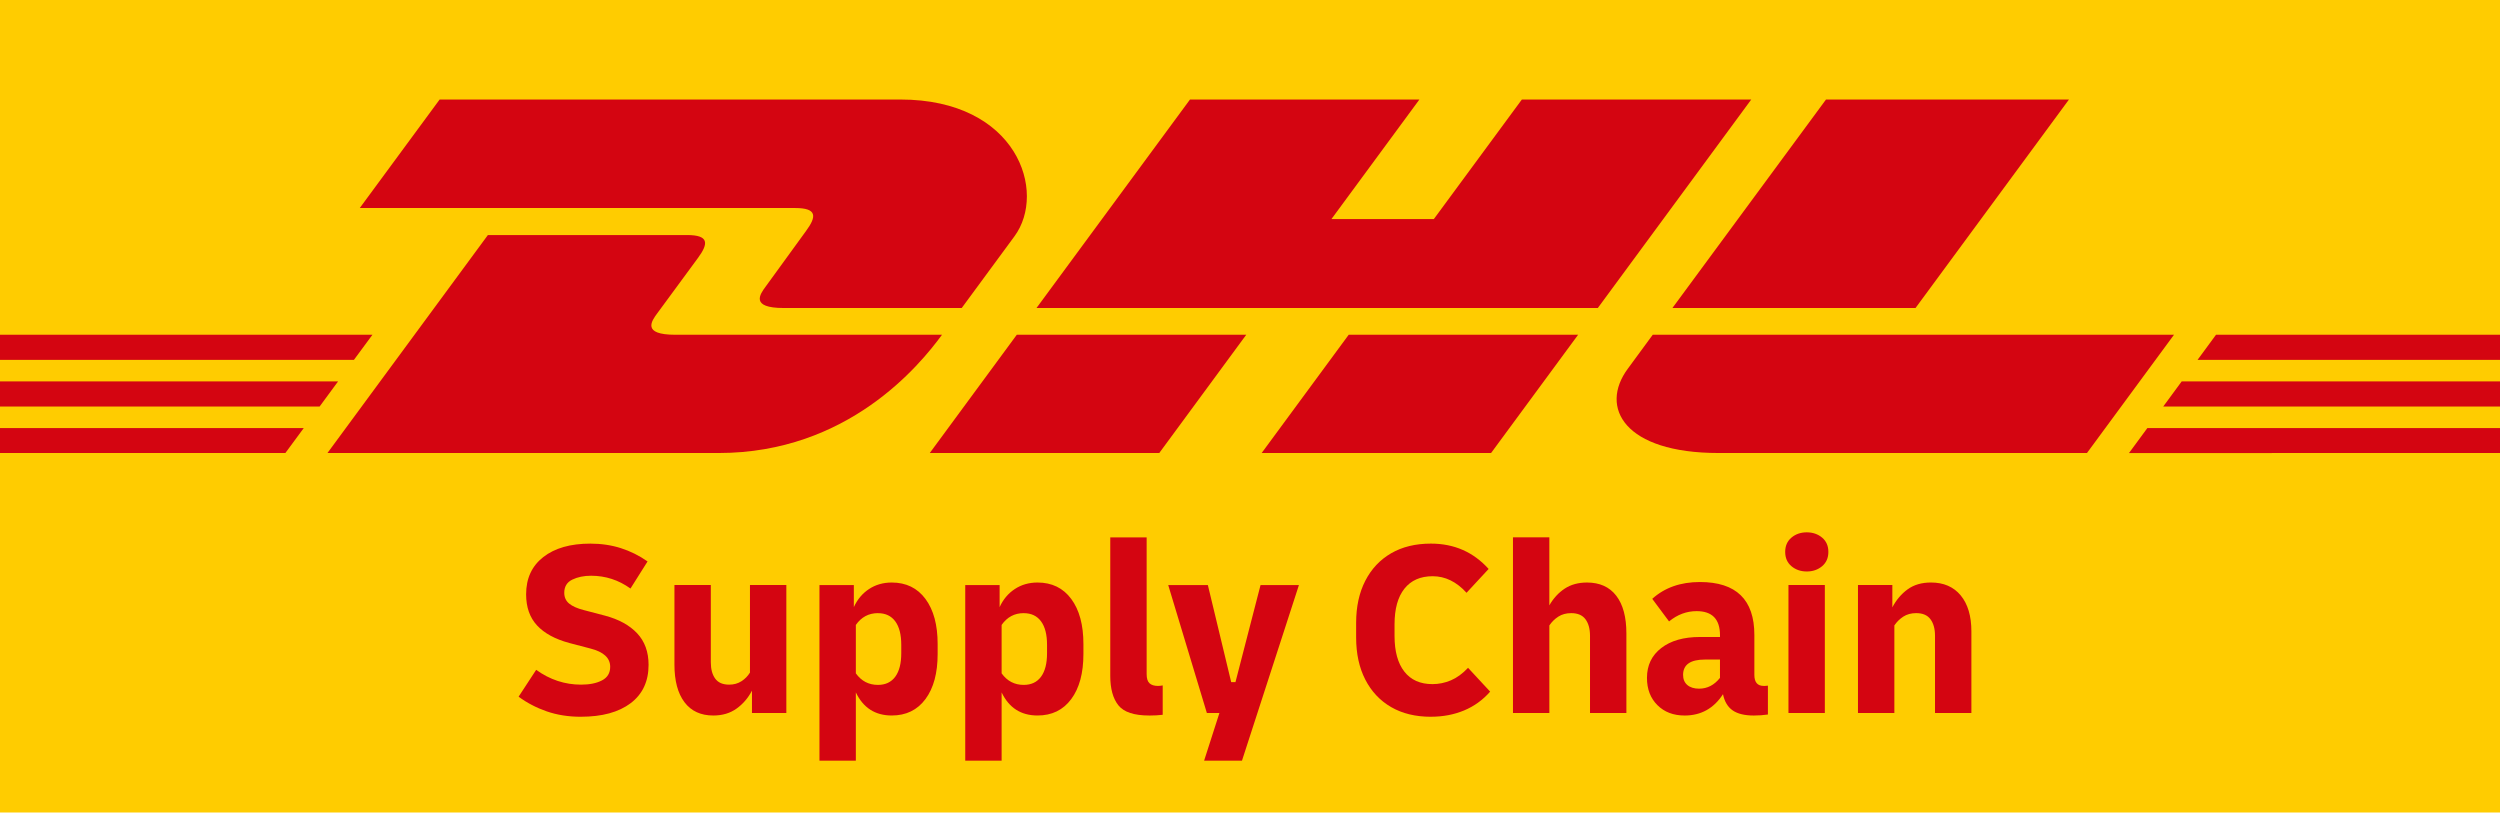
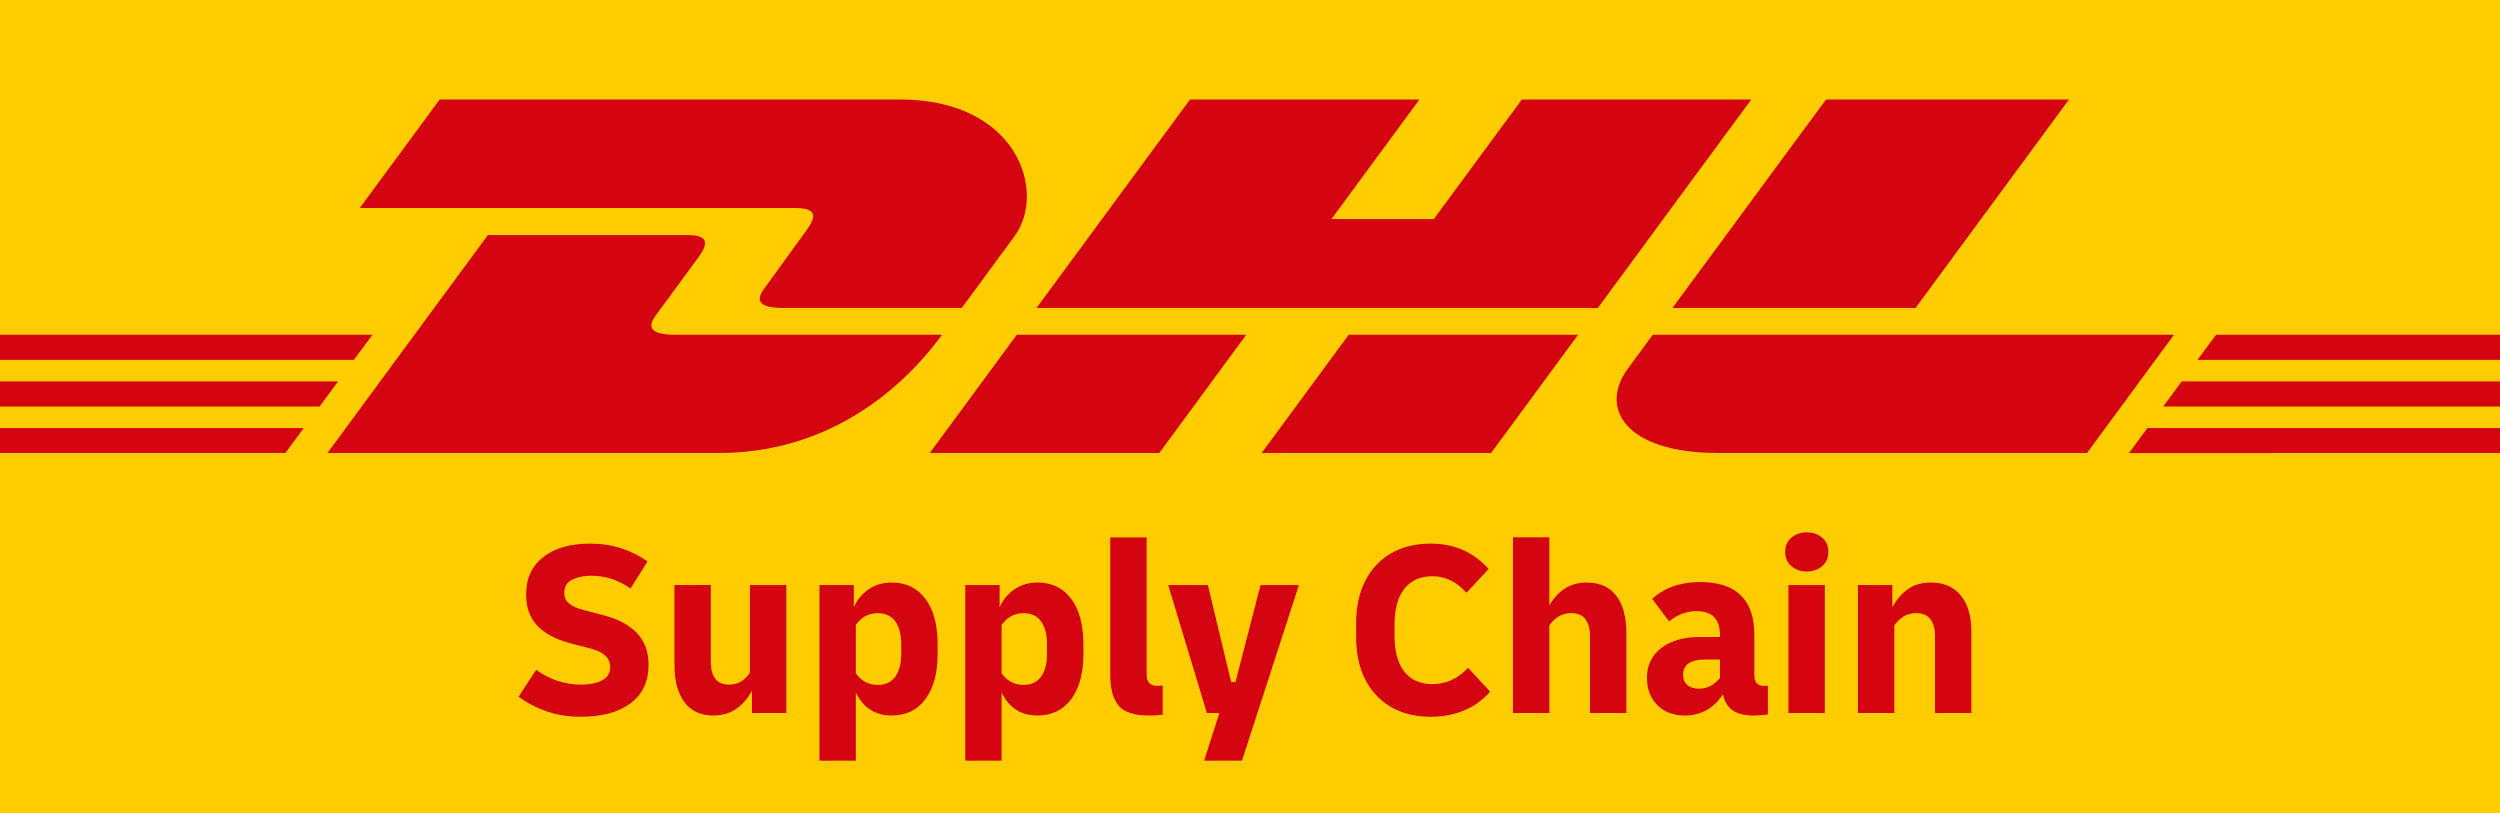
<svg xmlns="http://www.w3.org/2000/svg" id="logo" viewBox="0 0 196 63.7">
-   <rect y="0" width="196" height="63.7" fill="#fc0" />
+   <rect y="0" width="250" height="90" fill="#fc0" />
  <g>
    <g>
      <g>
        <polygon points="0 29.901 26.506 29.901 25.058 31.871 0 31.871 0 29.901 0 29.901" fill="#d40511" />
        <polygon points="0 26.245 29.199 26.245 27.748 28.213 0 28.213 0 26.245 0 26.245" fill="#d40511" />
        <polygon points="0 33.559 23.815 33.559 22.373 35.516 0 35.516 0 33.559 0 33.559" fill="#d40511" />
      </g>
      <g>
        <polygon points="196 31.871 169.598 31.871 171.045 29.902 196 29.902 196 31.871 196 31.871" fill="#d40511" />
        <polygon points="196 35.516 166.913 35.519 168.354 33.559 196 33.559 196 35.516 196 35.516" fill="#d40511" />
        <polygon points="173.735 26.245 196 26.245 196 28.214 172.287 28.216 173.735 26.245 173.735 26.245" fill="#d40511" />
      </g>
    </g>
    <g>
      <path d="m25.673,35.516l12.578-17.089h15.608c1.725,0,1.703.655.86,1.798-.856,1.16-2.313,3.155-3.185,4.332-.443.598-1.243,1.688,1.409,1.688h20.91c-1.739,2.382-7.38,9.271-17.508,9.271h-30.671Z" fill="#d40511" />
      <path d="m97.706,26.244l-6.82,9.272h-17.992s6.817-9.271,6.823-9.271l17.989-.001h0Z" fill="#d40511" />
      <path d="m123.724,26.245l-6.824,9.271h-17.986s6.818-9.271,6.824-9.271h17.986Z" fill="#d40511" />
      <path d="m129.575,26.245c.001,0-1.314,1.798-1.953,2.66-2.259,3.053-.263,6.611,7.111,6.611h28.885l6.823-9.271h-40.866Z" fill="#d40511" />
    </g>
    <g>
      <path d="m34.468,7.801l-6.262,8.508h34.129c1.725,0,1.702.655.859,1.798-.856,1.159-2.289,3.176-3.161,4.354-.443.597-1.243,1.687,1.409,1.687h13.956s2.249-3.062,4.135-5.621c2.566-3.482.223-10.725-8.949-10.725h-36.117Z" fill="#d40511" />
      <polygon points="125.269 24.147 81.262 24.147 93.296 7.801 111.282 7.801 104.386 17.173 112.414 17.173 119.315 7.801 137.299 7.801 125.269 24.147 125.269 24.147" fill="#d40511" />
      <path d="m162.208,7.801l-12.031,16.346h-19.059s12.036-16.346,12.041-16.346h19.049Z" fill="#d40511" />
    </g>
  </g>
  <g>
    <path d="m45.538,56.194c-.971,0-1.863-.141-2.676-.423-.813-.282-1.547-.665-2.203-1.151l1.377-2.105c1.075.774,2.249,1.161,3.521,1.161.669,0,1.216-.111,1.643-.335.426-.223.639-.577.639-1.062,0-.695-.518-1.174-1.554-1.436l-1.653-.433c-1.115-.302-1.957-.76-2.528-1.377-.571-.616-.856-1.429-.856-2.439,0-1.246.449-2.22,1.347-2.921.898-.702,2.128-1.053,3.688-1.053.852,0,1.649.118,2.39.354.741.236,1.439.583,2.095,1.043l-1.338,2.124c-.931-.669-1.961-1.003-3.088-1.003-.564,0-1.056.102-1.475.305s-.629.548-.629,1.032c0,.354.128.636.384.846.256.21.639.38,1.151.511l1.652.433c1.089.289,1.931.751,2.528,1.387.597.636.895,1.459.895,2.469,0,1.298-.469,2.302-1.407,3.01-.938.708-2.239,1.062-3.905,1.062Z" fill="#d40511" />
    <path d="m55.925,56.096c-.984,0-1.738-.347-2.262-1.043-.525-.695-.787-1.679-.787-2.951v-6.236h2.852v6.059c0,.538.115.964.344,1.279.229.315.593.472,1.092.472.367,0,.688-.088.964-.266.276-.177.498-.403.669-.679v-6.865h2.852v10.033h-2.695v-1.751c-.302.577-.705,1.046-1.21,1.407-.505.361-1.111.541-1.82.541Z" fill="#d40511" />
    <path d="m64.246,59.637v-13.77h2.695v1.731c.276-.603.672-1.076,1.19-1.417.518-.341,1.111-.511,1.78-.511,1.128,0,2.01.429,2.646,1.288.636.859.954,2.036.954,3.531v.787c0,1.495-.318,2.672-.954,3.531-.636.859-1.518,1.288-2.646,1.288-1.298,0-2.236-.603-2.813-1.81v5.351h-2.852Zm4.583-11.567c-.721,0-1.298.308-1.731.924v3.797c.433.603,1.01.905,1.731.905.59,0,1.043-.213,1.358-.639.315-.426.472-1.039.472-1.839v-.668c0-.8-.157-1.413-.472-1.839-.315-.426-.767-.639-1.358-.639Z" fill="#d40511" />
    <path d="m75.675,59.637v-13.77h2.695v1.731c.276-.603.672-1.076,1.19-1.417.518-.341,1.111-.511,1.78-.511,1.128,0,2.01.429,2.646,1.288.636.859.954,2.036.954,3.531v.787c0,1.495-.318,2.672-.954,3.531-.636.859-1.518,1.288-2.646,1.288-1.298,0-2.236-.603-2.813-1.81v5.351h-2.852Zm4.583-11.567c-.721,0-1.298.308-1.731.924v3.797c.433.603,1.01.905,1.731.905.59,0,1.043-.213,1.358-.639.315-.426.472-1.039.472-1.839v-.668c0-.8-.157-1.413-.472-1.839-.315-.426-.767-.639-1.358-.639Z" fill="#d40511" />
    <path d="m90.094,56.096c-1.18,0-1.984-.265-2.41-.797-.426-.531-.639-1.301-.639-2.311v-10.858h2.852v10.721c0,.341.075.581.226.719.151.137.37.206.659.206.118,0,.243-.013.374-.039v2.302c-.315.039-.669.059-1.062.059Z" fill="#d40511" />
    <path d="m94.402,59.637l1.2-3.737h-.984l-3.03-10.033h3.108l1.83,7.613h.334l1.967-7.613h3.009l-4.465,13.77h-2.97Z" fill="#d40511" />
    <path d="m112.184,56.194c-1.207,0-2.246-.253-3.118-.758-.872-.504-1.548-1.223-2.026-2.154-.479-.931-.719-2.033-.719-3.305v-1.141c0-1.272.24-2.373.719-3.305.478-.931,1.154-1.649,2.026-2.154.872-.505,1.912-.758,3.118-.758,1.823,0,3.331.662,4.524,1.987l-1.731,1.868c-.787-.866-1.672-1.298-2.656-1.298-.958,0-1.696.325-2.213.974-.518.65-.776,1.584-.776,2.804v.905c0,1.207.255,2.138.767,2.793.511.656,1.246.983,2.203.983.498,0,.98-.098,1.446-.295.465-.197.915-.524,1.348-.983l1.731,1.868c-.577.656-1.259,1.148-2.046,1.475-.787.328-1.652.492-2.596.492Z" fill="#d40511" />
    <path d="m118.617,55.899v-13.77h2.852v5.331c.315-.551.714-.987,1.2-1.309.485-.321,1.069-.481,1.751-.481.997,0,1.76.344,2.292,1.032.531.689.797,1.675.797,2.961v6.236h-2.852v-6.059c0-.537-.118-.967-.354-1.288-.236-.321-.61-.482-1.121-.482-.394,0-.731.092-1.014.276s-.514.413-.698.688v6.866h-2.852Z" fill="#d40511" />
    <path d="m132.072,56.096c-.879,0-1.59-.272-2.134-.816s-.816-1.255-.816-2.134c0-.983.373-1.764,1.121-2.341.748-.577,1.758-.865,3.03-.865h1.574v-.138c0-1.259-.61-1.889-1.83-1.889-.787,0-1.508.269-2.163.806l-1.318-1.77c.97-.878,2.216-1.318,3.737-1.318,2.845,0,4.269,1.384,4.269,4.151v3.128c0,.577.242.865.728.865h.108c.046,0,.121-.006.226-.02v2.263c-.184.026-.367.045-.551.059-.184.013-.367.02-.551.02-.721,0-1.276-.134-1.662-.403-.387-.269-.639-.691-.758-1.269-.721,1.115-1.725,1.672-3.01,1.672Zm1.141-2.105c.642,0,1.186-.282,1.633-.846v-1.436h-1.18c-1.141,0-1.712.4-1.712,1.201,0,.341.111.606.334.796.223.19.531.286.925.286Z" fill="#d40511" />
    <path d="m141.651,44.804c-.472,0-.872-.138-1.2-.413-.328-.276-.492-.649-.492-1.122,0-.472.164-.845.492-1.121.328-.276.728-.413,1.2-.413.473,0,.872.138,1.201.413.328.276.492.649.492,1.121,0,.473-.164.846-.492,1.122-.328.276-.728.413-1.201.413Zm-1.436,11.095v-10.033h2.852v10.033h-2.852Z" fill="#d40511" />
    <path d="m145.665,55.899v-10.033h2.695v1.751c.302-.577.698-1.046,1.19-1.407.492-.361,1.105-.541,1.839-.541.997,0,1.774.338,2.332,1.013.557.676.836,1.617.836,2.823v6.393h-2.852v-6.059c0-.537-.118-.967-.354-1.288-.236-.321-.61-.482-1.121-.482-.394,0-.731.092-1.014.276s-.514.413-.698.688v6.866h-2.852Z" fill="#d40511" />
  </g>
</svg>
